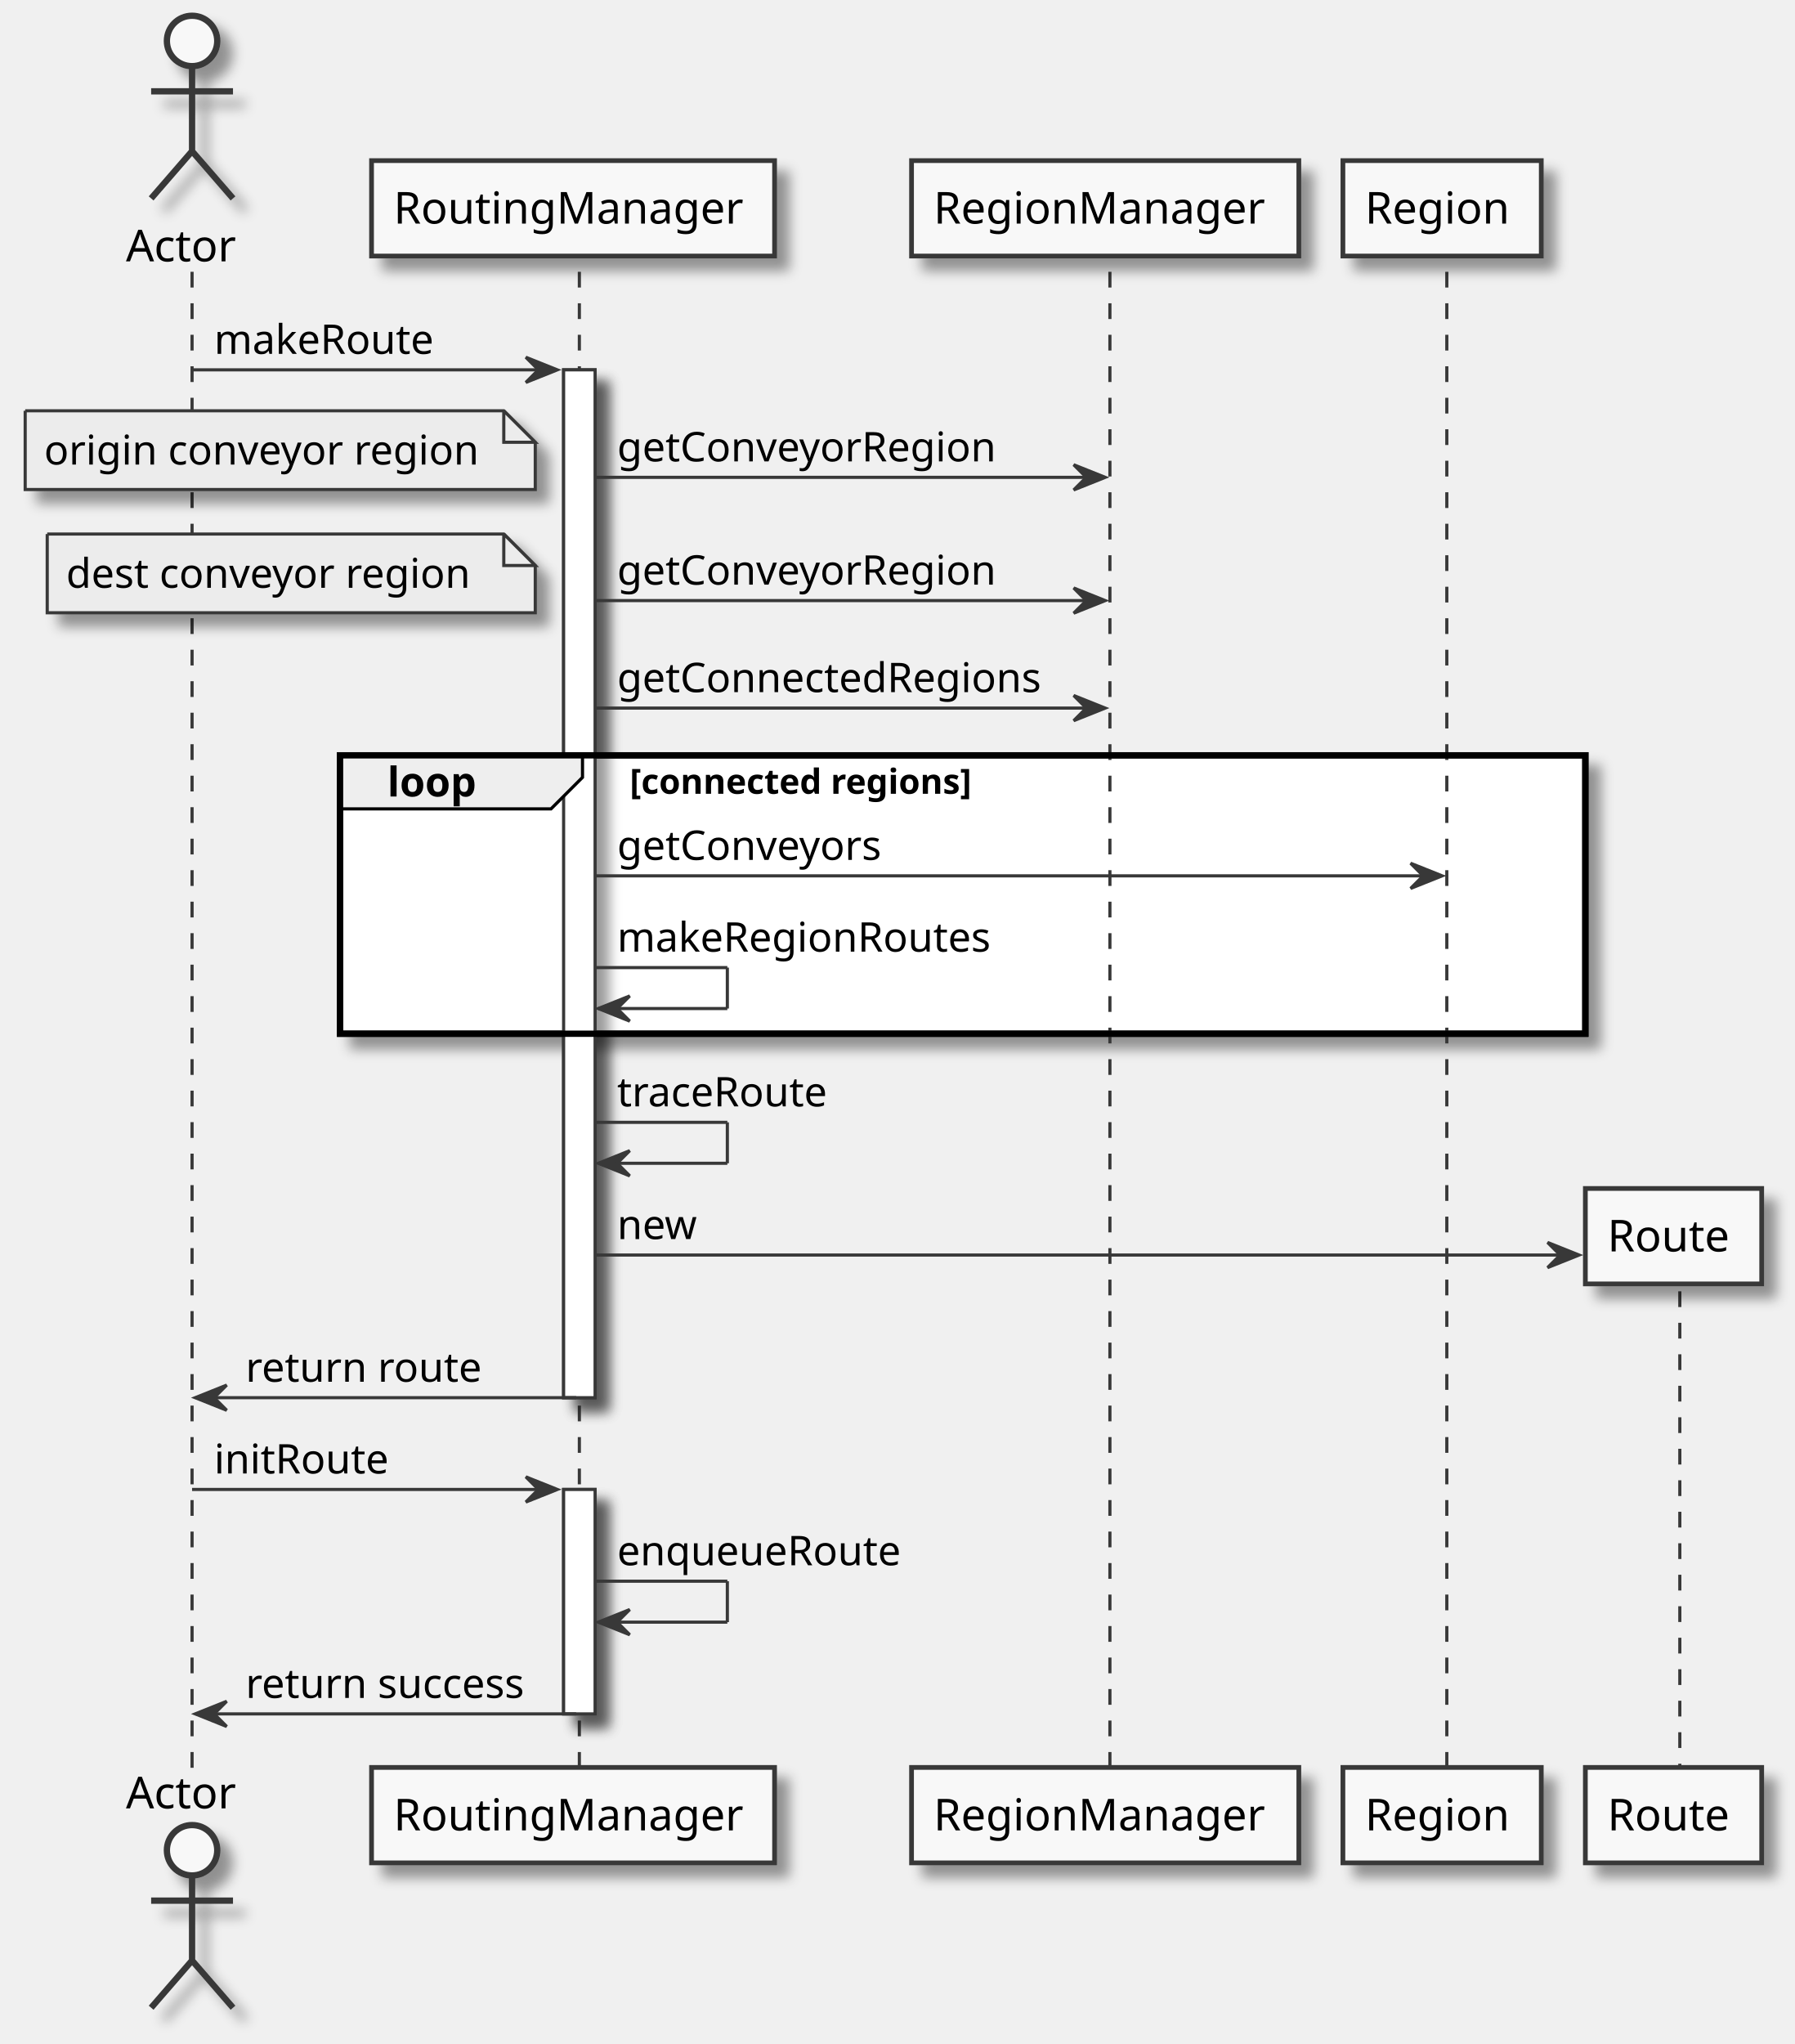
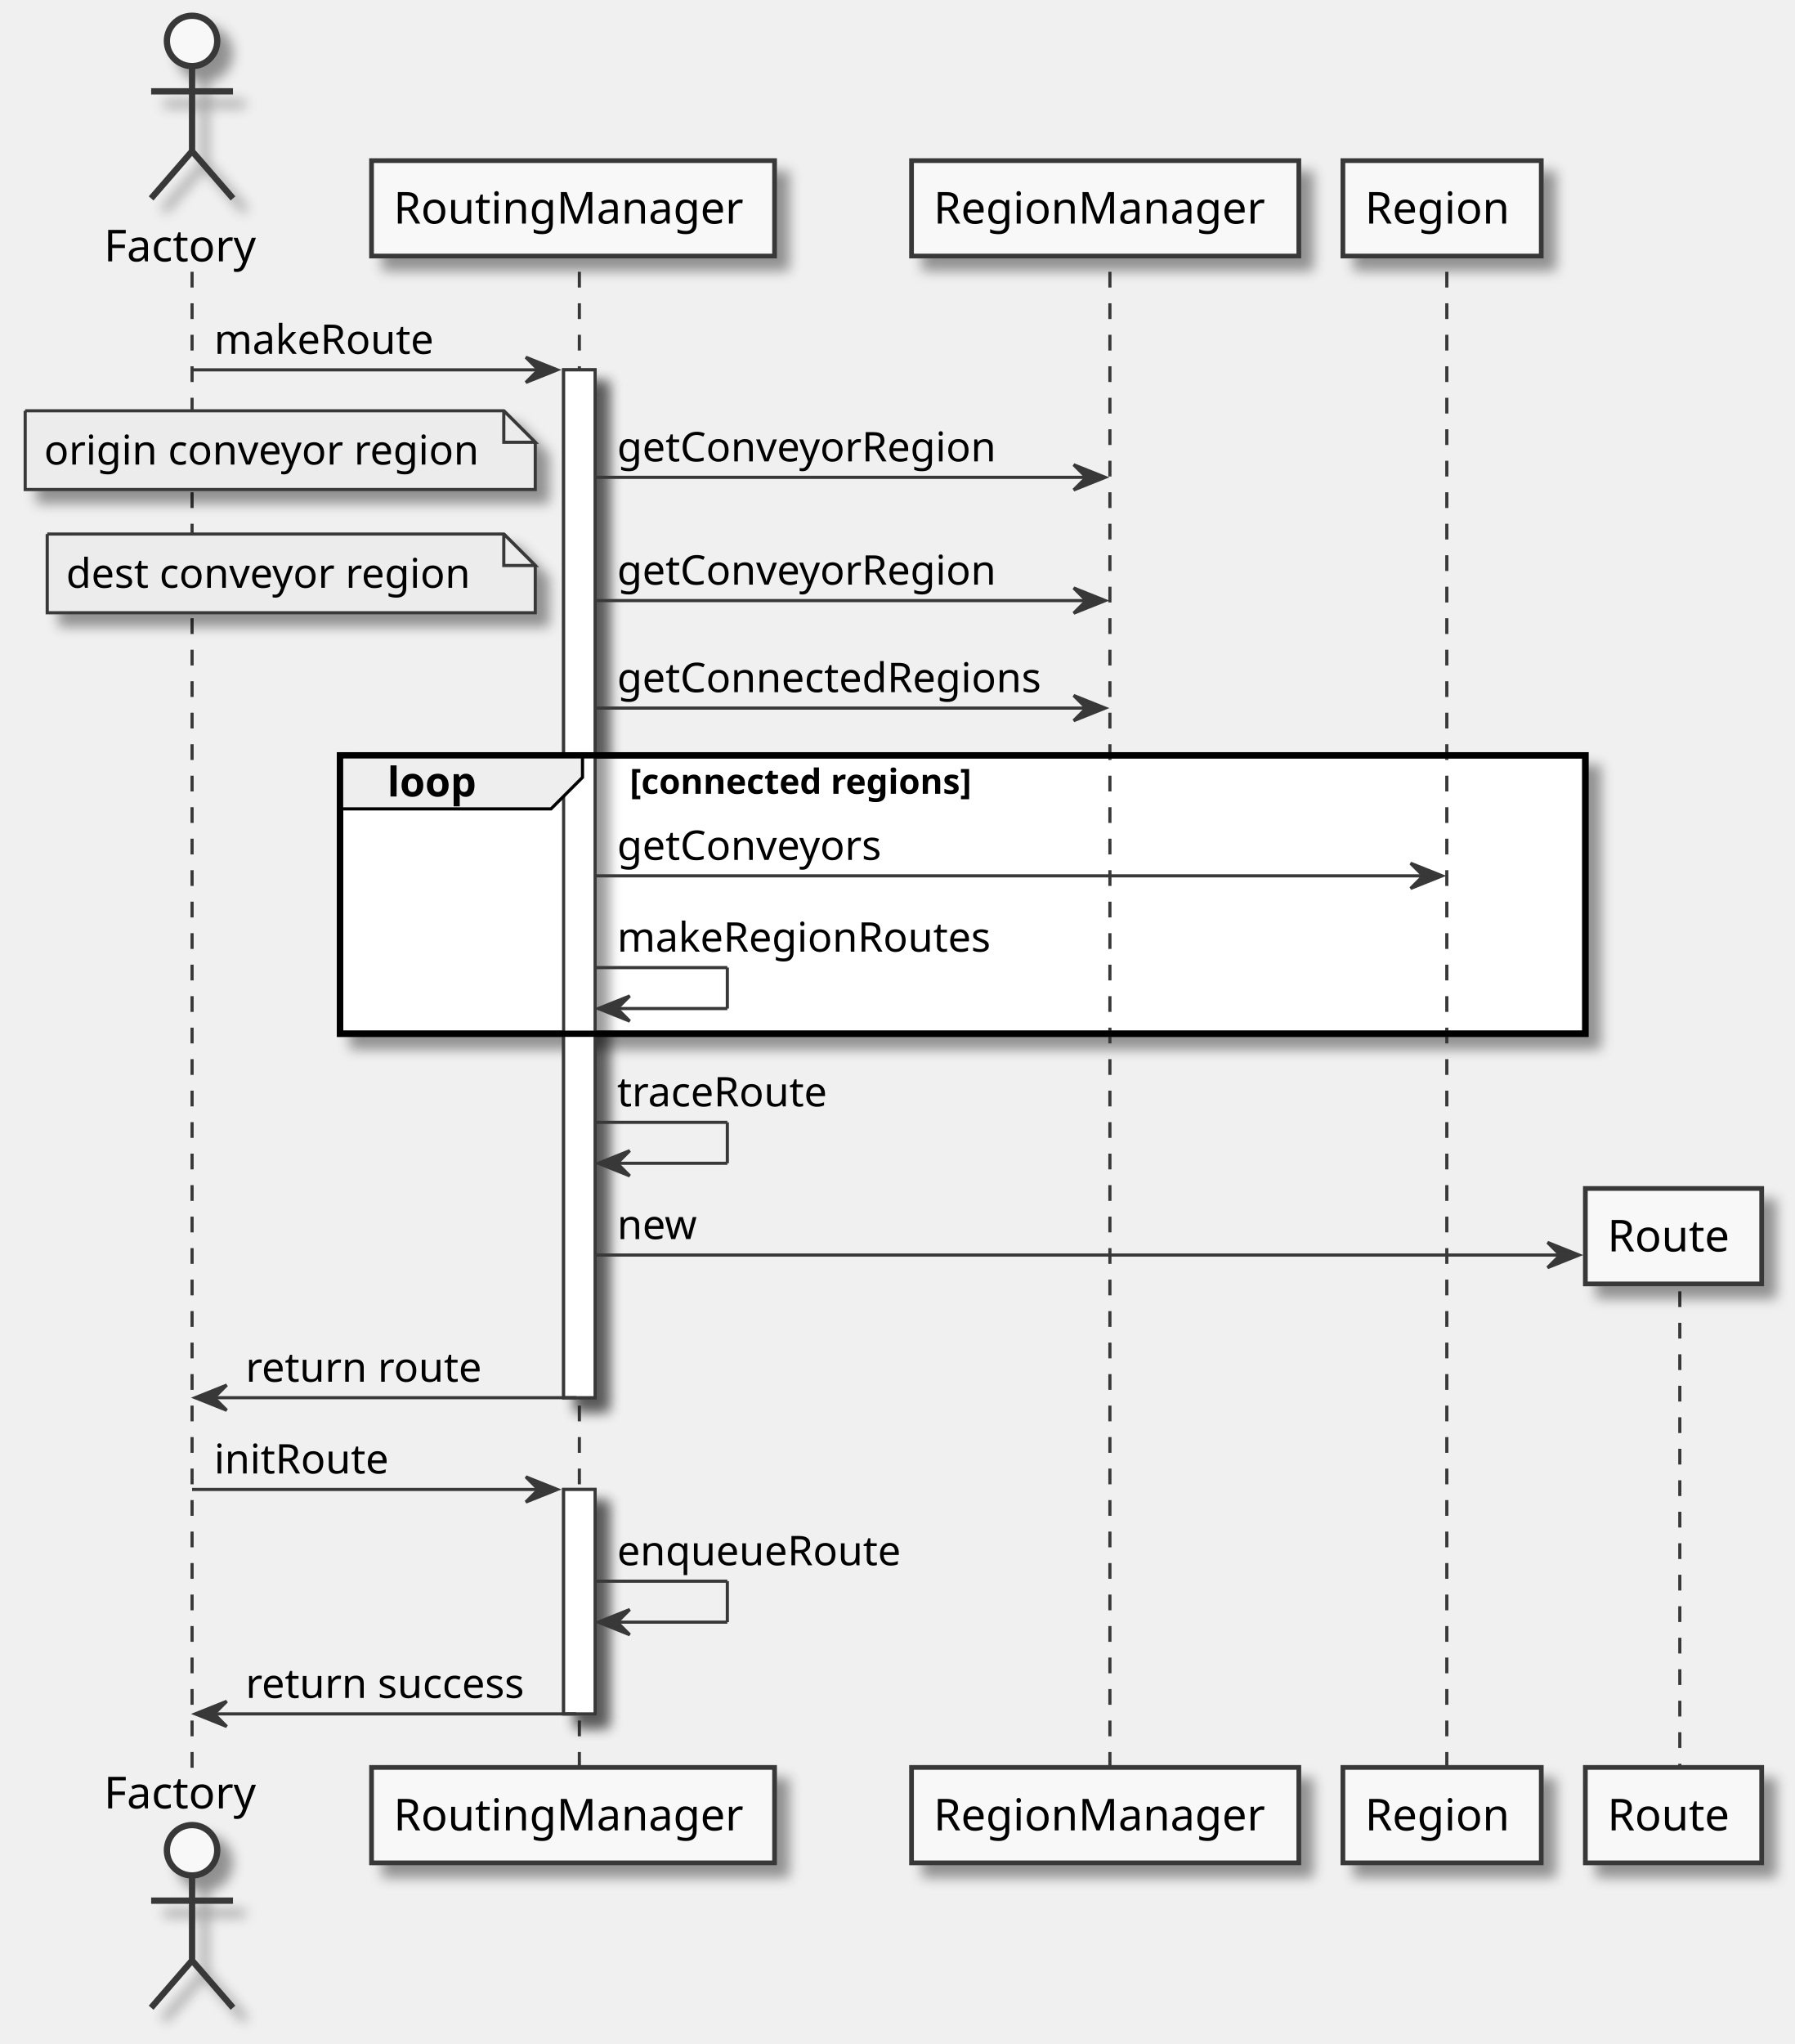
<svg xmlns="http://www.w3.org/2000/svg" contentScriptType="application/ecmascript" contentStyleType="text/css" height="649px" preserveAspectRatio="none" style="width:570px;height:649px;" version="1.1" viewBox="0 0 570 649" width="570px" zoomAndPan="magnify">
  <defs>
-     <filter height="300%" id="f10g2ipwq8pv60" width="300%" x="-1" y="-1">
+     <filter height="300%" id="f1my2smsgnokz6" width="300%" x="-1" y="-1">
      <feGaussianBlur result="blurOut" stdDeviation="2.0" />
      <feColorMatrix in="blurOut" result="blurOut2" type="matrix" values="0 0 0 0 0 0 0 0 0 0 0 0 0 0 0 0 0 0 .4 0" />
      <feOffset dx="4.0" dy="4.0" in="blurOut2" result="blurOut3" />
      <feBlend in="SourceGraphic" in2="blurOut3" mode="normal" />
    </filter>
  </defs>
  <g>
-     <rect fill="#FFFFFF" filter="url(#f10g2ipwq8pv60)" height="326.359" style="stroke: #383838; stroke-width: 1.0;" width="10" x="179" y="117.43" />
-     <rect fill="#FFFFFF" filter="url(#f10g2ipwq8pv60)" height="71.266" style="stroke: #383838; stroke-width: 1.0;" width="10" x="179" y="472.922" />
-     <rect fill="#FFFFFF" filter="url(#f10g2ipwq8pv60)" height="88.398" style="stroke: #000000; stroke-width: 2.0;" width="395.5" x="108" y="239.828" />
+     <rect fill="#FFFFFF" filter="url(#f1my2smsgnokz6)" height="326.359" style="stroke: #383838; stroke-width: 1.0;" width="10" x="179" y="117.43" />
+     <rect fill="#FFFFFF" filter="url(#f1my2smsgnokz6)" height="71.266" style="stroke: #383838; stroke-width: 1.0;" width="10" x="179" y="472.922" />
+     <rect fill="#FFFFFF" filter="url(#f1my2smsgnokz6)" height="88.398" style="stroke: #000000; stroke-width: 2.0;" width="395.5" x="108" y="239.828" />
    <line style="stroke: #383838; stroke-width: 1.0; stroke-dasharray: 5.0,5.0;" x1="61" x2="61" y1="86.297" y2="562.188" />
    <line style="stroke: #383838; stroke-width: 1.0; stroke-dasharray: 5.0,5.0;" x1="184" x2="184" y1="86.297" y2="562.188" />
    <line style="stroke: #383838; stroke-width: 1.0; stroke-dasharray: 5.0,5.0;" x1="352.5" x2="352.5" y1="86.297" y2="562.188" />
    <line style="stroke: #383838; stroke-width: 1.0; stroke-dasharray: 5.0,5.0;" x1="459.5" x2="459.5" y1="86.297" y2="562.188" />
    <line style="stroke: #383838; stroke-width: 1.0; stroke-dasharray: 5.0,5.0;" x1="533.5" x2="533.5" y1="410.008" y2="562.188" />
-     <text fill="#000000" font-family="sans-serif" font-size="14" lengthAdjust="spacingAndGlyphs" textLength="36" x="40" y="82.995">Actor</text>
-     <ellipse cx="61" cy="13" fill="#F8F8F8" filter="url(#f10g2ipwq8pv60)" rx="8" ry="8" style="stroke: #383838; stroke-width: 2.0;" />
-     <path d="M61,21 L61,48 M48,29 L74,29 M61,48 L48,63 M61,48 L74,63 " fill="none" filter="url(#f10g2ipwq8pv60)" style="stroke: #383838; stroke-width: 2.0;" />
-     <text fill="#000000" font-family="sans-serif" font-size="14" lengthAdjust="spacingAndGlyphs" textLength="36" x="40" y="574.183">Actor</text>
-     <ellipse cx="61" cy="587.484" fill="#F8F8F8" filter="url(#f10g2ipwq8pv60)" rx="8" ry="8" style="stroke: #383838; stroke-width: 2.0;" />
-     <path d="M61,595.484 L61,622.484 M48,603.484 L74,603.484 M61,622.484 L48,637.484 M61,622.484 L74,637.484 " fill="none" filter="url(#f10g2ipwq8pv60)" style="stroke: #383838; stroke-width: 2.0;" />
-     <rect fill="#F8F8F8" filter="url(#f10g2ipwq8pv60)" height="30.297" style="stroke: #383838; stroke-width: 1.5;" width="128" x="118" y="51" />
+     <text fill="#000000" font-family="sans-serif" font-size="14" lengthAdjust="spacingAndGlyphs" textLength="50" x="33" y="82.995">Factory</text>
+     <ellipse cx="61" cy="13" fill="#F8F8F8" filter="url(#f1my2smsgnokz6)" rx="8" ry="8" style="stroke: #383838; stroke-width: 2.0;" />
+     <path d="M61,21 L61,48 M48,29 L74,29 M61,48 L48,63 M61,48 L74,63 " fill="none" filter="url(#f1my2smsgnokz6)" style="stroke: #383838; stroke-width: 2.0;" />
+     <text fill="#000000" font-family="sans-serif" font-size="14" lengthAdjust="spacingAndGlyphs" textLength="50" x="33" y="574.183">Factory</text>
+     <ellipse cx="61" cy="587.484" fill="#F8F8F8" filter="url(#f1my2smsgnokz6)" rx="8" ry="8" style="stroke: #383838; stroke-width: 2.0;" />
+     <path d="M61,595.484 L61,622.484 M48,603.484 L74,603.484 M61,622.484 L48,637.484 M61,622.484 L74,637.484 " fill="none" filter="url(#f1my2smsgnokz6)" style="stroke: #383838; stroke-width: 2.0;" />
+     <rect fill="#F8F8F8" filter="url(#f1my2smsgnokz6)" height="30.297" style="stroke: #383838; stroke-width: 1.5;" width="128" x="118" y="51" />
    <text fill="#000000" font-family="sans-serif" font-size="14" lengthAdjust="spacingAndGlyphs" textLength="114" x="125" y="70.995">RoutingManager</text>
-     <rect fill="#F8F8F8" filter="url(#f10g2ipwq8pv60)" height="30.297" style="stroke: #383838; stroke-width: 1.5;" width="128" x="118" y="561.188" />
+     <rect fill="#F8F8F8" filter="url(#f1my2smsgnokz6)" height="30.297" style="stroke: #383838; stroke-width: 1.5;" width="128" x="118" y="561.188" />
    <text fill="#000000" font-family="sans-serif" font-size="14" lengthAdjust="spacingAndGlyphs" textLength="114" x="125" y="581.183">RoutingManager</text>
-     <rect fill="#F8F8F8" filter="url(#f10g2ipwq8pv60)" height="30.297" style="stroke: #383838; stroke-width: 1.5;" width="123" x="289.5" y="51" />
+     <rect fill="#F8F8F8" filter="url(#f1my2smsgnokz6)" height="30.297" style="stroke: #383838; stroke-width: 1.5;" width="123" x="289.5" y="51" />
    <text fill="#000000" font-family="sans-serif" font-size="14" lengthAdjust="spacingAndGlyphs" textLength="109" x="296.5" y="70.995">RegionManager</text>
-     <rect fill="#F8F8F8" filter="url(#f10g2ipwq8pv60)" height="30.297" style="stroke: #383838; stroke-width: 1.5;" width="123" x="289.5" y="561.188" />
+     <rect fill="#F8F8F8" filter="url(#f1my2smsgnokz6)" height="30.297" style="stroke: #383838; stroke-width: 1.5;" width="123" x="289.5" y="561.188" />
    <text fill="#000000" font-family="sans-serif" font-size="14" lengthAdjust="spacingAndGlyphs" textLength="109" x="296.5" y="581.183">RegionManager</text>
-     <rect fill="#F8F8F8" filter="url(#f10g2ipwq8pv60)" height="30.297" style="stroke: #383838; stroke-width: 1.5;" width="63" x="426.5" y="51" />
+     <rect fill="#F8F8F8" filter="url(#f1my2smsgnokz6)" height="30.297" style="stroke: #383838; stroke-width: 1.5;" width="63" x="426.5" y="51" />
    <text fill="#000000" font-family="sans-serif" font-size="14" lengthAdjust="spacingAndGlyphs" textLength="49" x="433.5" y="70.995">Region</text>
-     <rect fill="#F8F8F8" filter="url(#f10g2ipwq8pv60)" height="30.297" style="stroke: #383838; stroke-width: 1.5;" width="63" x="426.5" y="561.188" />
+     <rect fill="#F8F8F8" filter="url(#f1my2smsgnokz6)" height="30.297" style="stroke: #383838; stroke-width: 1.5;" width="63" x="426.5" y="561.188" />
    <text fill="#000000" font-family="sans-serif" font-size="14" lengthAdjust="spacingAndGlyphs" textLength="49" x="433.5" y="581.183">Region</text>
-     <rect fill="#F8F8F8" filter="url(#f10g2ipwq8pv60)" height="30.297" style="stroke: #383838; stroke-width: 1.5;" width="56" x="503.5" y="561.188" />
+     <rect fill="#F8F8F8" filter="url(#f1my2smsgnokz6)" height="30.297" style="stroke: #383838; stroke-width: 1.5;" width="56" x="503.5" y="561.188" />
    <text fill="#000000" font-family="sans-serif" font-size="14" lengthAdjust="spacingAndGlyphs" textLength="42" x="510.5" y="581.183">Route</text>
-     <rect fill="#FFFFFF" filter="url(#f10g2ipwq8pv60)" height="326.359" style="stroke: #383838; stroke-width: 1.0;" width="10" x="179" y="117.43" />
-     <rect fill="#FFFFFF" filter="url(#f10g2ipwq8pv60)" height="71.266" style="stroke: #383838; stroke-width: 1.0;" width="10" x="179" y="472.922" />
+     <rect fill="#FFFFFF" filter="url(#f1my2smsgnokz6)" height="326.359" style="stroke: #383838; stroke-width: 1.0;" width="10" x="179" y="117.43" />
+     <rect fill="#FFFFFF" filter="url(#f1my2smsgnokz6)" height="71.266" style="stroke: #383838; stroke-width: 1.0;" width="10" x="179" y="472.922" />
    <polygon fill="#383838" points="167,113.43,177,117.43,167,121.43,171,117.43" style="stroke: #383838; stroke-width: 1.0;" />
    <line style="stroke: #383838; stroke-width: 1.0;" x1="61" x2="173" y1="117.43" y2="117.43" />
    <text fill="#000000" font-family="sans-serif" font-size="13" lengthAdjust="spacingAndGlyphs" textLength="73" x="68" y="112.364">makeRoute</text>
    <polygon fill="#383838" points="341,147.562,351,151.562,341,155.562,345,151.562" style="stroke: #383838; stroke-width: 1.0;" />
    <line style="stroke: #383838; stroke-width: 1.0;" x1="189" x2="347" y1="151.562" y2="151.562" />
    <text fill="#000000" font-family="sans-serif" font-size="13" lengthAdjust="spacingAndGlyphs" textLength="124" x="196" y="146.497">getConveyorRegion</text>
-     <path d="M8,130.43 L8,155.43 L170,155.43 L170,140.43 L160,130.43 L8,130.43 " fill="#ECECEC" filter="url(#f10g2ipwq8pv60)" style="stroke: #383838; stroke-width: 1.0;" />
+     <path d="M8,130.43 L8,155.43 L170,155.43 L170,140.43 L160,130.43 L8,130.43 " fill="#ECECEC" filter="url(#f1my2smsgnokz6)" style="stroke: #383838; stroke-width: 1.0;" />
    <path d="M160,130.43 L160,140.43 L170,140.43 L160,130.43 " fill="#ECECEC" style="stroke: #383838; stroke-width: 1.0;" />
    <text fill="#000000" font-family="sans-serif" font-size="13" lengthAdjust="spacingAndGlyphs" textLength="141" x="14" y="147.497">origin conveyor region</text>
    <polygon fill="#383838" points="341,186.695,351,190.695,341,194.695,345,190.695" style="stroke: #383838; stroke-width: 1.0;" />
    <line style="stroke: #383838; stroke-width: 1.0;" x1="189" x2="347" y1="190.695" y2="190.695" />
    <text fill="#000000" font-family="sans-serif" font-size="13" lengthAdjust="spacingAndGlyphs" textLength="124" x="196" y="185.629">getConveyorRegion</text>
-     <path d="M15,169.562 L15,194.562 L170,194.562 L170,179.562 L160,169.562 L15,169.562 " fill="#ECECEC" filter="url(#f10g2ipwq8pv60)" style="stroke: #383838; stroke-width: 1.0;" />
+     <path d="M15,169.562 L15,194.562 L170,194.562 L170,179.562 L160,169.562 L15,169.562 " fill="#ECECEC" filter="url(#f1my2smsgnokz6)" style="stroke: #383838; stroke-width: 1.0;" />
    <path d="M160,169.562 L160,179.562 L170,179.562 L160,169.562 " fill="#ECECEC" style="stroke: #383838; stroke-width: 1.0;" />
    <text fill="#000000" font-family="sans-serif" font-size="13" lengthAdjust="spacingAndGlyphs" textLength="134" x="21" y="186.629">dest conveyor region</text>
    <polygon fill="#383838" points="341,220.828,351,224.828,341,228.828,345,224.828" style="stroke: #383838; stroke-width: 1.0;" />
    <line style="stroke: #383838; stroke-width: 1.0;" x1="189" x2="347" y1="224.828" y2="224.828" />
    <text fill="#000000" font-family="sans-serif" font-size="13" lengthAdjust="spacingAndGlyphs" textLength="140" x="196" y="219.762">getConnectedRegions</text>
    <path d="M108,239.828 L185,239.828 L185,246.828 L175,256.828 L108,256.828 L108,239.828 " fill="#EEEEEE" style="stroke: #000000; stroke-width: 1.0;" />
    <rect fill="none" height="88.398" style="stroke: #000000; stroke-width: 2.0;" width="395.5" x="108" y="239.828" />
    <text fill="#000000" font-family="sans-serif" font-size="13" font-weight="bold" lengthAdjust="spacingAndGlyphs" textLength="32" x="123" y="252.895">loop</text>
    <text fill="#000000" font-family="sans-serif" font-size="11" font-weight="bold" lengthAdjust="spacingAndGlyphs" textLength="129" x="200" y="252.039">[connected regions]</text>
    <polygon fill="#383838" points="448,274.094,458,278.094,448,282.094,452,278.094" style="stroke: #383838; stroke-width: 1.0;" />
    <line style="stroke: #383838; stroke-width: 1.0;" x1="189" x2="454" y1="278.094" y2="278.094" />
    <text fill="#000000" font-family="sans-serif" font-size="13" lengthAdjust="spacingAndGlyphs" textLength="88" x="196" y="273.028">getConveyors</text>
    <line style="stroke: #383838; stroke-width: 1.0;" x1="189" x2="231" y1="307.227" y2="307.227" />
    <line style="stroke: #383838; stroke-width: 1.0;" x1="231" x2="231" y1="307.227" y2="320.227" />
    <line style="stroke: #383838; stroke-width: 1.0;" x1="190" x2="231" y1="320.227" y2="320.227" />
    <polygon fill="#383838" points="200,316.227,190,320.227,200,324.227,196,320.227" style="stroke: #383838; stroke-width: 1.0;" />
    <text fill="#000000" font-family="sans-serif" font-size="13" lengthAdjust="spacingAndGlyphs" textLength="123" x="196" y="302.161">makeRegionRoutes</text>
    <line style="stroke: #383838; stroke-width: 1.0;" x1="189" x2="231" y1="356.359" y2="356.359" />
    <line style="stroke: #383838; stroke-width: 1.0;" x1="231" x2="231" y1="356.359" y2="369.359" />
    <line style="stroke: #383838; stroke-width: 1.0;" x1="190" x2="231" y1="369.359" y2="369.359" />
    <polygon fill="#383838" points="200,365.359,190,369.359,200,373.359,196,369.359" style="stroke: #383838; stroke-width: 1.0;" />
    <text fill="#000000" font-family="sans-serif" font-size="13" lengthAdjust="spacingAndGlyphs" textLength="70" x="196" y="351.293">traceRoute</text>
    <polygon fill="#383838" points="491.5,394.492,501.5,398.492,491.5,402.492,495.5,398.492" style="stroke: #383838; stroke-width: 1.0;" />
    <line style="stroke: #383838; stroke-width: 1.0;" x1="189" x2="497.5" y1="398.492" y2="398.492" />
    <text fill="#000000" font-family="sans-serif" font-size="13" lengthAdjust="spacingAndGlyphs" textLength="25" x="196" y="393.426">new</text>
-     <rect fill="#F8F8F8" filter="url(#f10g2ipwq8pv60)" height="30.297" style="stroke: #383838; stroke-width: 1.5;" width="56" x="503.5" y="377.359" />
+     <rect fill="#F8F8F8" filter="url(#f1my2smsgnokz6)" height="30.297" style="stroke: #383838; stroke-width: 1.5;" width="56" x="503.5" y="377.359" />
    <text fill="#000000" font-family="sans-serif" font-size="14" lengthAdjust="spacingAndGlyphs" textLength="42" x="510.5" y="397.354">Route</text>
    <polygon fill="#383838" points="72,439.789,62,443.789,72,447.789,68,443.789" style="stroke: #383838; stroke-width: 1.0;" />
    <line style="stroke: #383838; stroke-width: 1.0;" x1="66" x2="183" y1="443.789" y2="443.789" />
    <text fill="#000000" font-family="sans-serif" font-size="13" lengthAdjust="spacingAndGlyphs" textLength="77" x="78" y="438.723">return route</text>
    <polygon fill="#383838" points="167,468.922,177,472.922,167,476.922,171,472.922" style="stroke: #383838; stroke-width: 1.0;" />
    <line style="stroke: #383838; stroke-width: 1.0;" x1="61" x2="173" y1="472.922" y2="472.922" />
    <text fill="#000000" font-family="sans-serif" font-size="13" lengthAdjust="spacingAndGlyphs" textLength="56" x="68" y="467.856">initRoute</text>
    <line style="stroke: #383838; stroke-width: 1.0;" x1="189" x2="231" y1="502.055" y2="502.055" />
    <line style="stroke: #383838; stroke-width: 1.0;" x1="231" x2="231" y1="502.055" y2="515.055" />
    <line style="stroke: #383838; stroke-width: 1.0;" x1="190" x2="231" y1="515.055" y2="515.055" />
    <polygon fill="#383838" points="200,511.055,190,515.055,200,519.055,196,515.055" style="stroke: #383838; stroke-width: 1.0;" />
    <text fill="#000000" font-family="sans-serif" font-size="13" lengthAdjust="spacingAndGlyphs" textLength="93" x="196" y="496.989">enqueueRoute</text>
    <polygon fill="#383838" points="72,540.188,62,544.188,72,548.188,68,544.188" style="stroke: #383838; stroke-width: 1.0;" />
    <line style="stroke: #383838; stroke-width: 1.0;" x1="66" x2="183" y1="544.188" y2="544.188" />
    <text fill="#000000" font-family="sans-serif" font-size="13" lengthAdjust="spacingAndGlyphs" textLength="94" x="78" y="539.122">return success</text>
  </g>
</svg>
